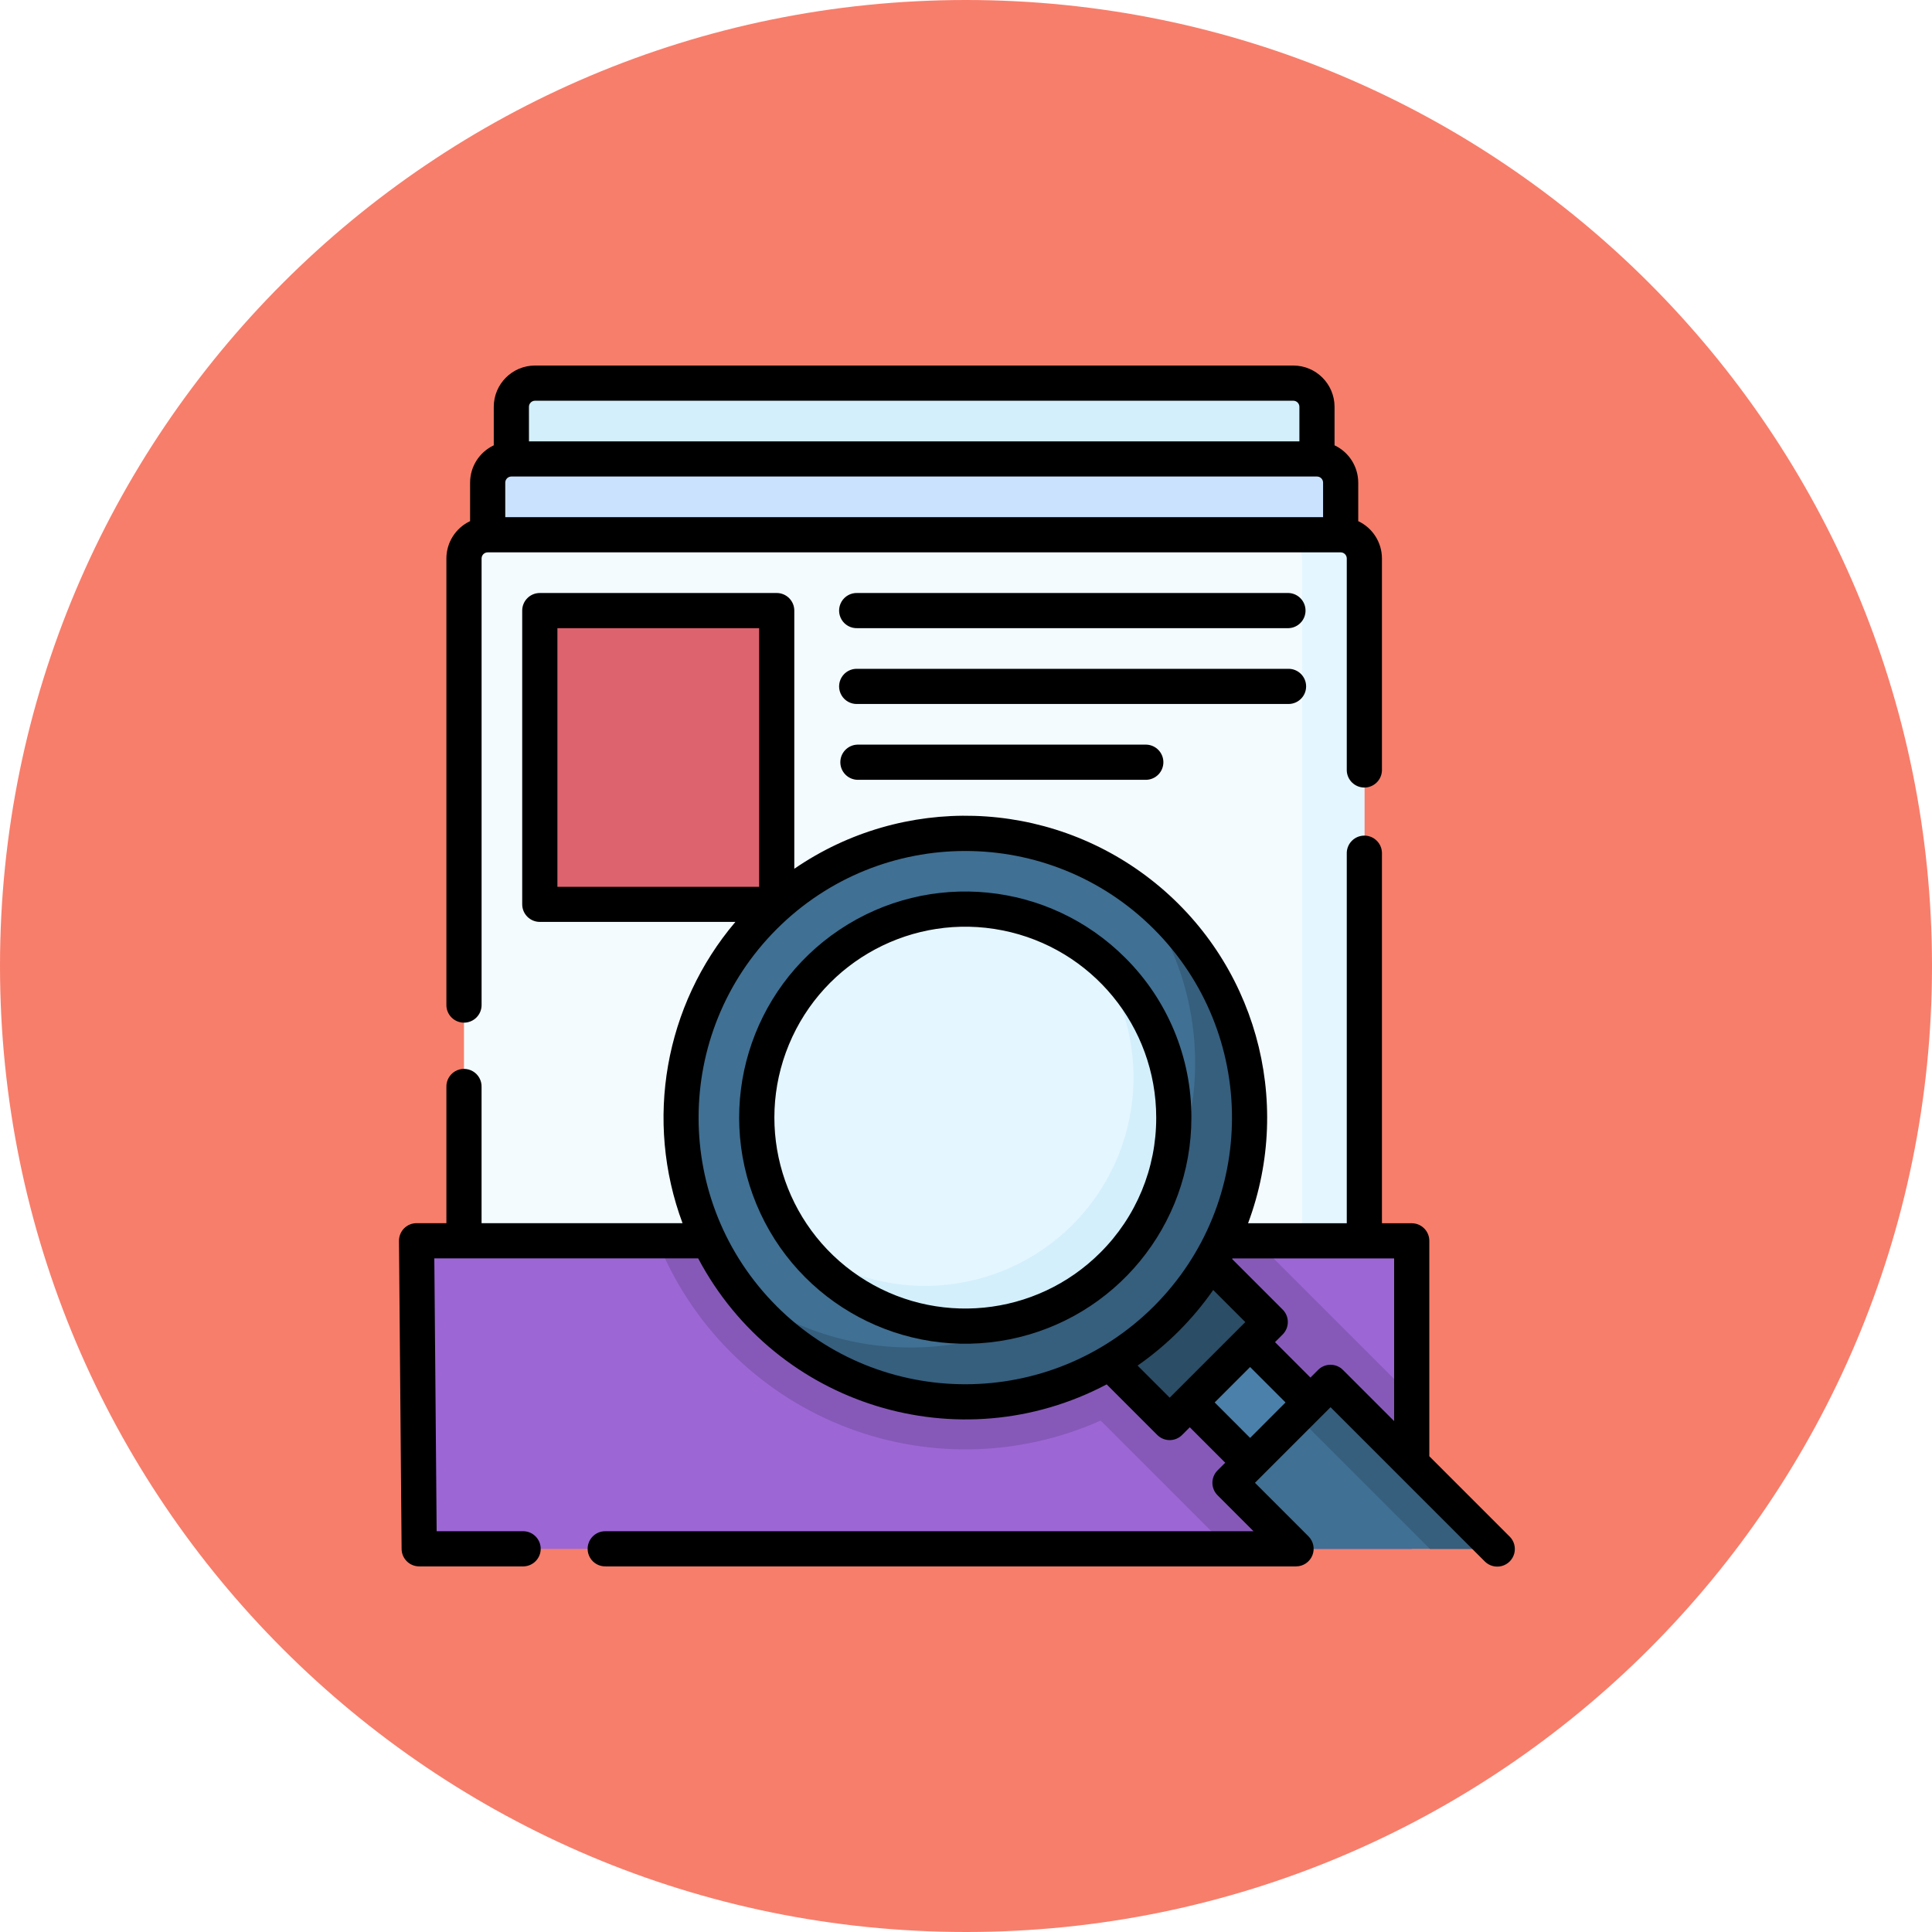
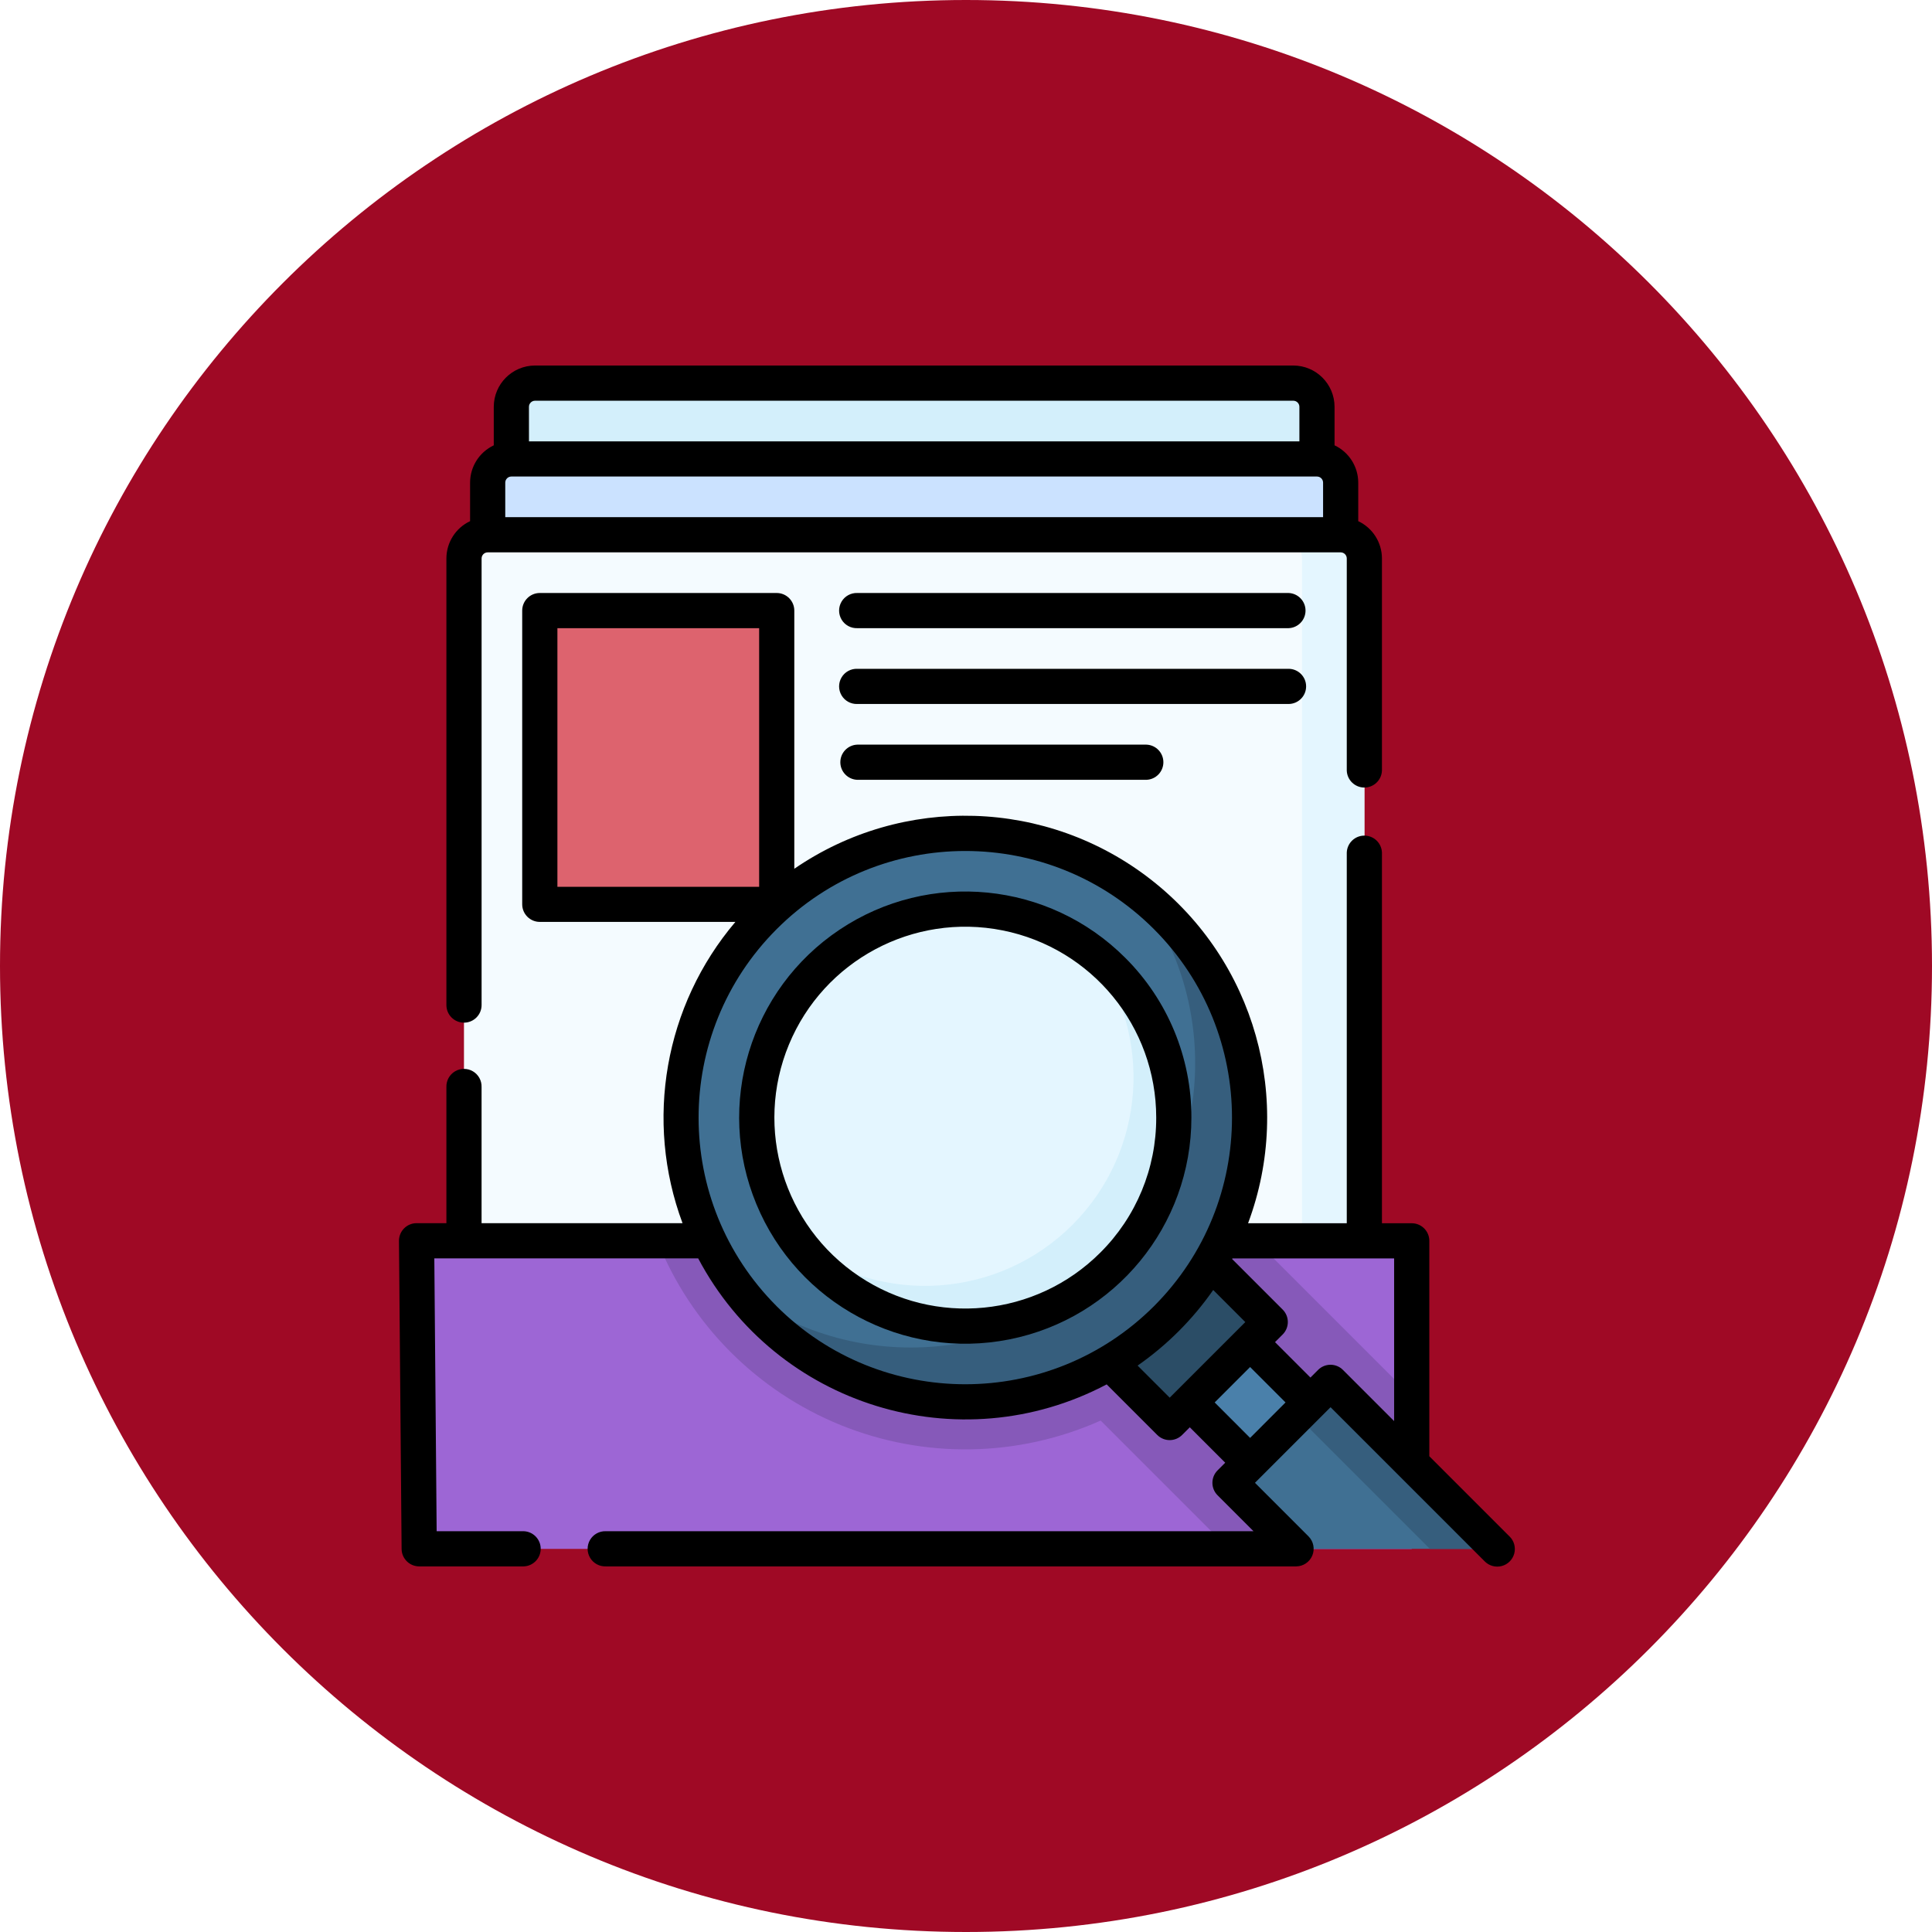
<svg xmlns="http://www.w3.org/2000/svg" width="92" height="92" viewBox="0 0 92 92">
  <g id="Grupo_1070116" data-name="Grupo 1070116" transform="translate(-796 -872)">
-     <circle id="Elipse_9027" data-name="Elipse 9027" cx="46" cy="46" r="46" transform="translate(796 872)" fill="#f77e6b" />
+     <circle id="Elipse_9027" data-name="Elipse 9027" cx="46" cy="46" r="46" transform="translate(796 872)" fill="#9f0925" />
    <g id="archivo" transform="translate(796.819 889.406)">
      <g id="Grupo_1067740" data-name="Grupo 1067740" transform="translate(23.532 0.838)">
        <path id="Trazado_813462" data-name="Trazado 813462" d="M104.453,11.11H66.091V8.628A1.128,1.128,0,0,1,67.219,7.5h36.105a1.128,1.128,0,0,1,1.128,1.128V11.11Z" transform="translate(-66.091 -7.5)" fill="#d3effb" />
      </g>
      <g id="Grupo_1067741" data-name="Grupo 1067741" transform="translate(22.404 4.448)">
        <path id="Trazado_813463" data-name="Trazado 813463" d="M96.607,43.435H55.989V40.953a1.128,1.128,0,0,1,1.128-1.128H95.479a1.128,1.128,0,0,1,1.128,1.128Z" transform="translate(-55.989 -39.825)" fill="#cbe2ff" />
      </g>
      <g id="Grupo_1067742" data-name="Grupo 1067742" transform="translate(19.019 41.682)">
        <path id="Trazado_813464" data-name="Trazado 813464" d="M73.072,387.847H25.809l-.125-14.668H73.072Z" transform="translate(-25.684 -373.179)" fill="#9d66d5" />
      </g>
      <g id="Grupo_1067743" data-name="Grupo 1067743" transform="translate(30.482 41.682)">
        <path id="Trazado_813465" data-name="Trazado 813465" d="M164.241,380.594l-6.834-6.834q.129-.288.246-.581H128.316a15.8,15.8,0,0,0,21.111,8.558l6.11,6.11h8.7v-7.253Z" transform="translate(-128.316 -373.179)" fill="#8659b9" />
      </g>
      <g id="Grupo_1067744" data-name="Grupo 1067744" transform="translate(21.275 8.059)">
        <path id="Trazado_813466" data-name="Trazado 813466" d="M88.762,105.773H45.887V73.278a1.128,1.128,0,0,1,1.128-1.128H87.634a1.128,1.128,0,0,1,1.128,1.128v32.495Z" transform="translate(-45.887 -72.15)" fill="#f4fbff" />
      </g>
      <g id="Grupo_1067745" data-name="Grupo 1067745" transform="translate(24.886 11.669)">
        <path id="Trazado_813467" data-name="Trazado 813467" d="M0,0H13.991V11.283H0Z" transform="translate(11.283 0) rotate(90)" fill="#dd636e" />
      </g>
      <g id="Grupo_1067746" data-name="Grupo 1067746" transform="translate(60.048 8.059)">
        <path id="Trazado_813468" data-name="Trazado 813468" d="M396,72.15h-2.974a1.128,1.128,0,0,1,1.128,1.128v32.495h2.974V73.278A1.128,1.128,0,0,0,396,72.15Z" transform="translate(-393.023 -72.15)" fill="#e4f6ff" />
      </g>
      <g id="Grupo_1067755" data-name="Grupo 1067755" transform="translate(31.608 22.275)">
        <g id="Grupo_1067747" data-name="Grupo 1067747" transform="translate(20.392 20.401)">
          <path id="Trazado_813469" data-name="Trazado 813469" d="M0,0H6.77V4.062H0Z" transform="translate(0 4.786) rotate(-45)" fill="#2b4d66" />
        </g>
        <g id="Grupo_1067748" data-name="Grupo 1067748" transform="translate(24.221 24.23)">
          <path id="Trazado_813470" data-name="Trazado 813470" d="M0,0H4.062V4.062H0Z" transform="translate(0 2.872) rotate(-45)" fill="#4a80aa" />
        </g>
        <g id="Grupo_1067749" data-name="Grupo 1067749" transform="translate(26.145 26.145)">
          <path id="Trazado_813471" data-name="Trazado 813471" d="M385.188,441.44h-9.574l-3.142-3.142,4.787-4.787Z" transform="translate(-372.472 -433.511)" fill="#407093" />
        </g>
        <g id="Grupo_1067750" data-name="Grupo 1067750" transform="translate(29.336 26.145)">
          <path id="Trazado_813472" data-name="Trazado 813472" d="M402.64,433.511l-1.6,1.6,6.333,6.333h3.191Z" transform="translate(-401.044 -433.511)" fill="#365e7d" />
        </g>
        <g id="Grupo_1067751" data-name="Grupo 1067751">
          <circle id="Elipse_9029" data-name="Elipse 9029" cx="13.539" cy="13.539" r="13.539" fill="#407093" />
        </g>
        <g id="Grupo_1067752" data-name="Grupo 1067752" transform="translate(2.756 2.757)">
          <path id="Trazado_813473" data-name="Trazado 813473" d="M182.043,224.113a13.539,13.539,0,0,1-18.971,18.971,13.539,13.539,0,1,0,18.971-18.971Z" transform="translate(-163.072 -224.113)" fill="#365e7d" />
        </g>
        <g id="Grupo_1067753" data-name="Grupo 1067753" transform="translate(3.611 3.611)">
          <circle id="Elipse_9030" data-name="Elipse 9030" cx="9.929" cy="9.929" r="9.929" fill="#e4f6ff" />
        </g>
        <g id="Grupo_1067754" data-name="Grupo 1067754" transform="translate(5.626 5.625)">
          <path id="Trazado_813474" data-name="Trazado 813474" d="M202.67,249.8a9.929,9.929,0,0,1-13.91,13.91,9.929,9.929,0,1,0,13.91-13.91Z" transform="translate(-188.76 -249.798)" fill="#d3effb" />
        </g>
      </g>
      <g id="Grupo_1067756" data-name="Grupo 1067756" transform="translate(18.181 0)">
        <path id="Trazado_813475" data-name="Trazado 813475" d="M39.228,31.292a.838.838,0,0,0,.838-.838V9.187a.291.291,0,0,1,.29-.29H80.975a.291.291,0,0,1,.29.29v10.1a.838.838,0,0,0,1.675,0V9.187a1.966,1.966,0,0,0-1.129-1.776V5.577A1.967,1.967,0,0,0,80.683,3.8V1.966A1.968,1.968,0,0,0,78.717,0H42.612a1.968,1.968,0,0,0-1.966,1.966V3.8a1.967,1.967,0,0,0-1.128,1.776V7.411A1.966,1.966,0,0,0,38.39,9.187V30.454A.838.838,0,0,0,39.228,31.292ZM41.193,5.577a.291.291,0,0,1,.291-.291H79.846a.291.291,0,0,1,.291.291V7.221H41.193Zm1.128-3.61a.291.291,0,0,1,.291-.291H78.718a.291.291,0,0,1,.291.291V3.611H42.322Z" transform="translate(-36.133 0)" />
        <path id="Trazado_813476" data-name="Trazado 813476" d="M181.6,227.412a10.767,10.767,0,1,0,3.153,7.613A10.7,10.7,0,0,0,181.6,227.412Zm-1.185,14.042a9.091,9.091,0,1,1,2.663-6.429A9.032,9.032,0,0,1,180.415,241.454Z" transform="translate(-147.02 -199.211)" />
        <path id="Trazado_813477" data-name="Trazado 813477" d="M71.061,141.9l-3.817-3.817V127.826a.838.838,0,0,0-.838-.838H64.988v-17.65a.838.838,0,0,0-1.675,0v17.65h-4.7a14.377,14.377,0,0,0-21.608-16.88V97.814a.838.838,0,0,0-.838-.838H24.886a.838.838,0,0,0-.838.838V111.8a.838.838,0,0,0,.838.838H34.2a14.407,14.407,0,0,0-2.518,14.346H22.113v-6.48a.838.838,0,1,0-1.675,0v6.48h-1.42a.838.838,0,0,0-.838.845l.125,14.668a.838.838,0,0,0,.838.831h4.977a.838.838,0,0,0,0-1.675H19.974l-.111-12.992H32.428a14.4,14.4,0,0,0,19.452,6l2.408,2.408a.838.838,0,0,0,1.185,0l.365-.365,1.687,1.687-.365.365a.838.838,0,0,0,0,1.185l1.712,1.712H28.03a.838.838,0,1,0,0,1.675H60.9a.838.838,0,0,0,.591-1.43l-2.55-2.55,3.6-3.6,7.337,7.337a.838.838,0,1,0,1.185-1.185ZM25.724,98.651h9.607v12.315H25.724Zm10.442,32.289a12.7,12.7,0,1,1,17.963,0A12.716,12.716,0,0,1,36.166,130.941Zm17.187,2.826a14.47,14.47,0,0,0,3.6-3.6l1.528,1.528-3.6,3.6Zm3.67,1.755,1.687-1.687,1.687,1.687L58.71,137.21Zm4.925-1.55-.365.365-1.687-1.687.365-.365a.838.838,0,0,0,0-1.185l-2.408-2.408.015-.028h7.7v7.746l-2.437-2.437a.838.838,0,0,0-1.185,0Z" transform="translate(-18.181 -86.144)" />
        <path id="Trazado_813478" data-name="Trazado 813478" d="M227.447,96.976H206.912a.838.838,0,1,0,0,1.675h20.535a.838.838,0,0,0,0-1.675Z" transform="translate(-185.088 -86.144)" />
        <path id="Trazado_813479" data-name="Trazado 813479" d="M228.284,130.139a.838.838,0,0,0-.838-.838H206.912a.838.838,0,1,0,0,1.675h20.535A.838.838,0,0,0,228.284,130.139Z" transform="translate(-185.088 -114.859)" />
        <path id="Trazado_813480" data-name="Trazado 813480" d="M206.913,161.626a.838.838,0,0,0,0,1.675h13.765a.838.838,0,0,0,0-1.675Z" transform="translate(-185.088 -143.573)" />
      </g>
    </g>
  </g>
</svg>
